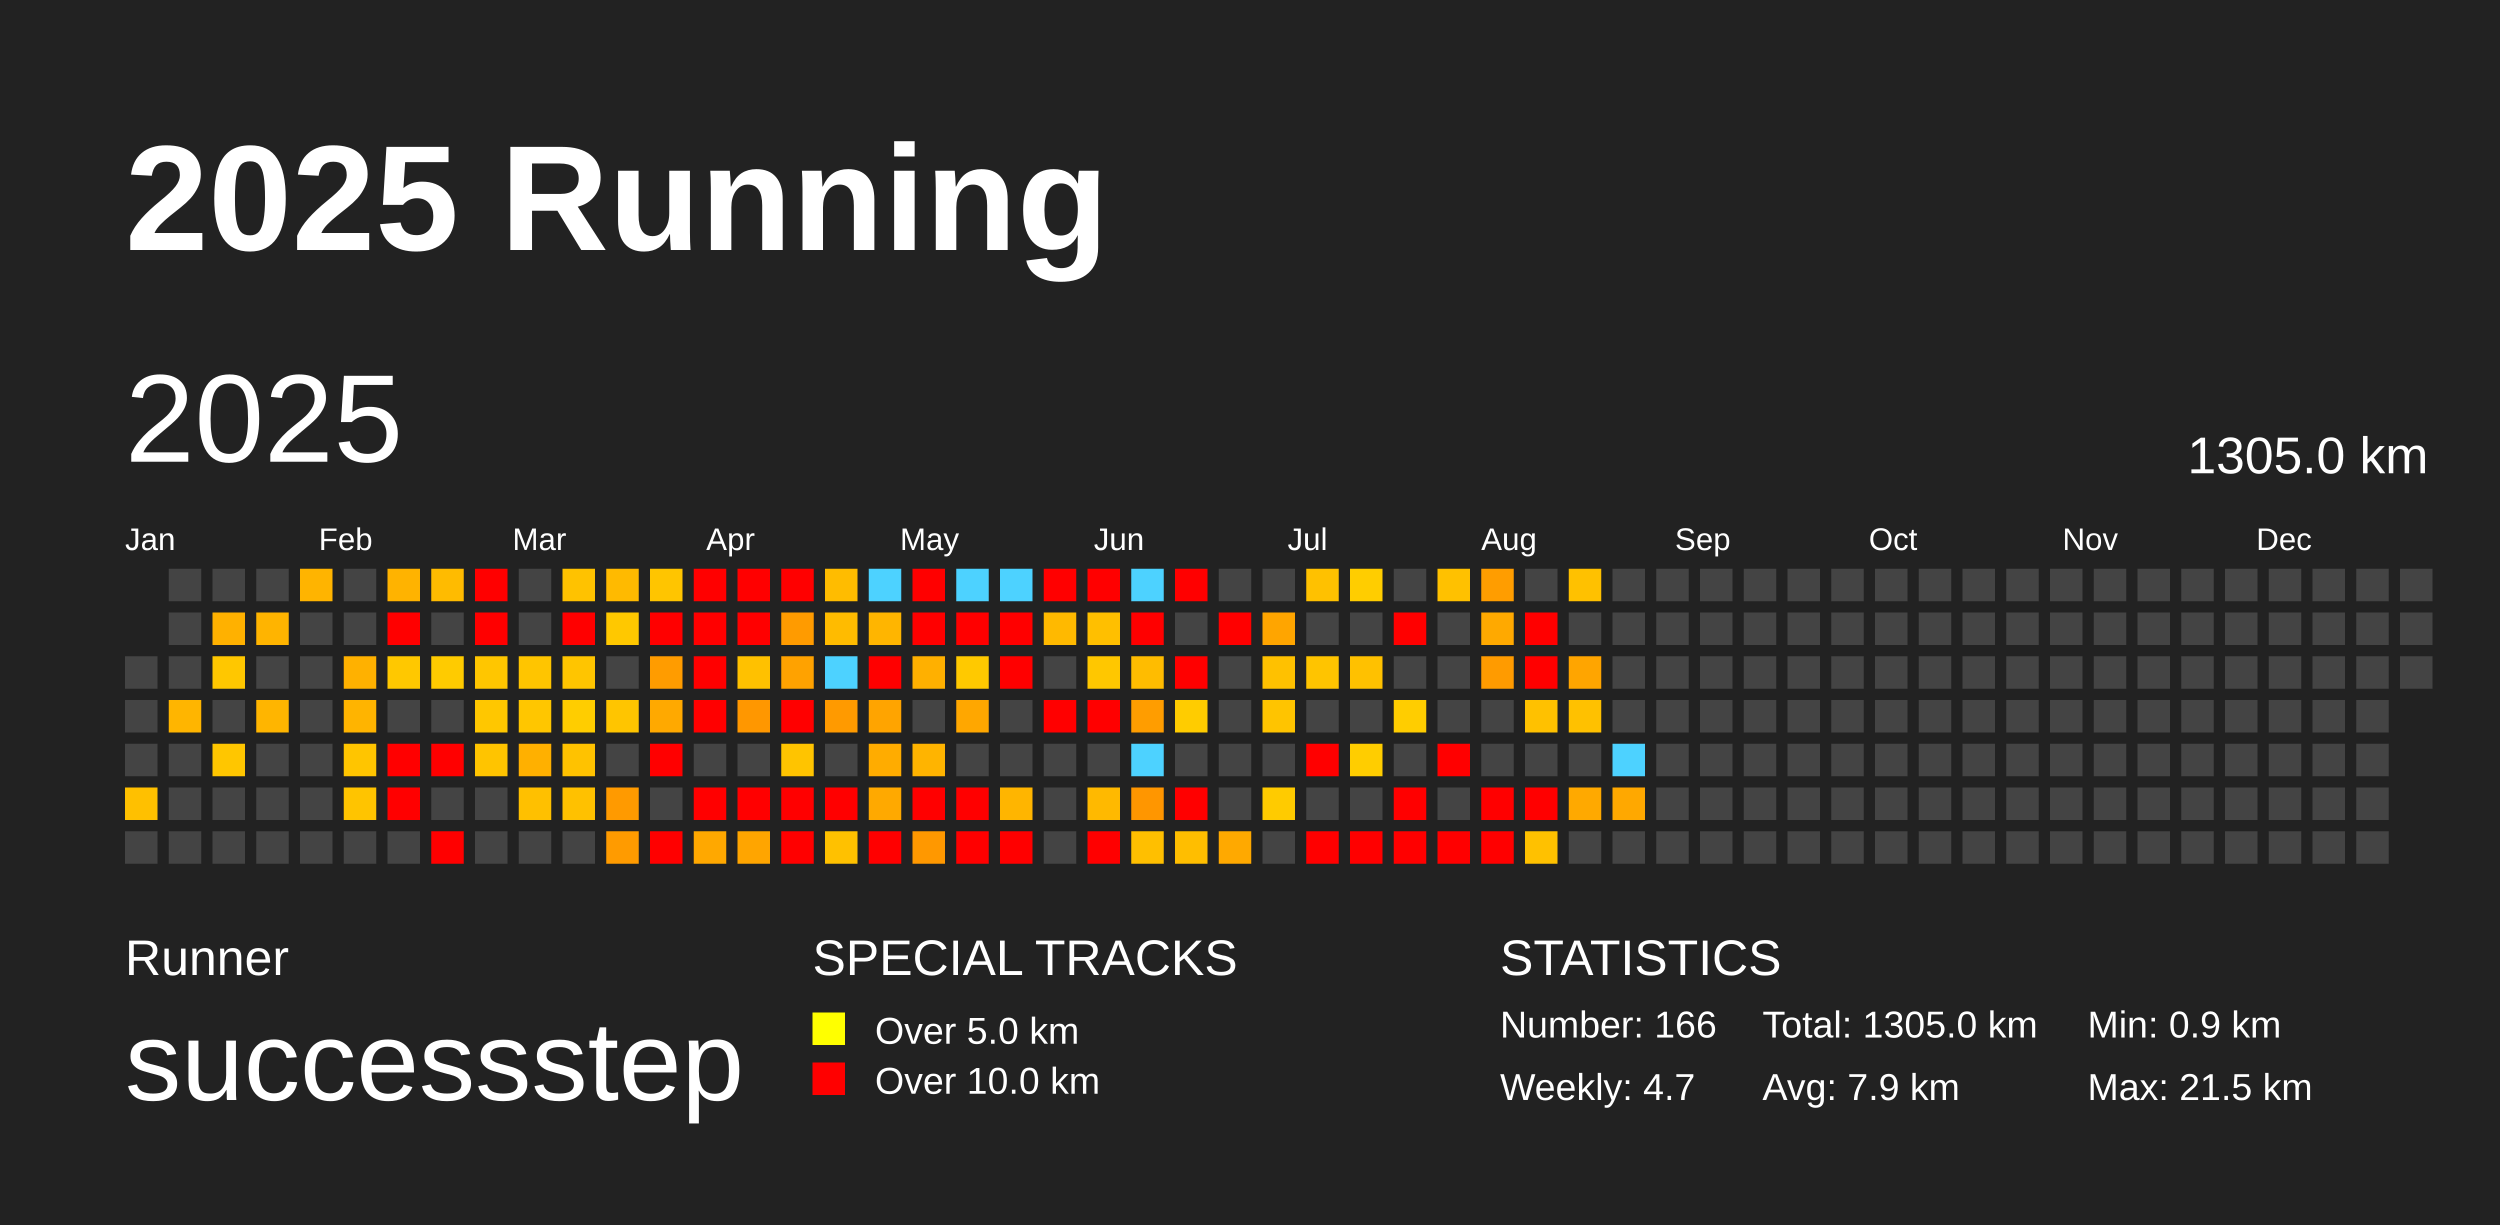
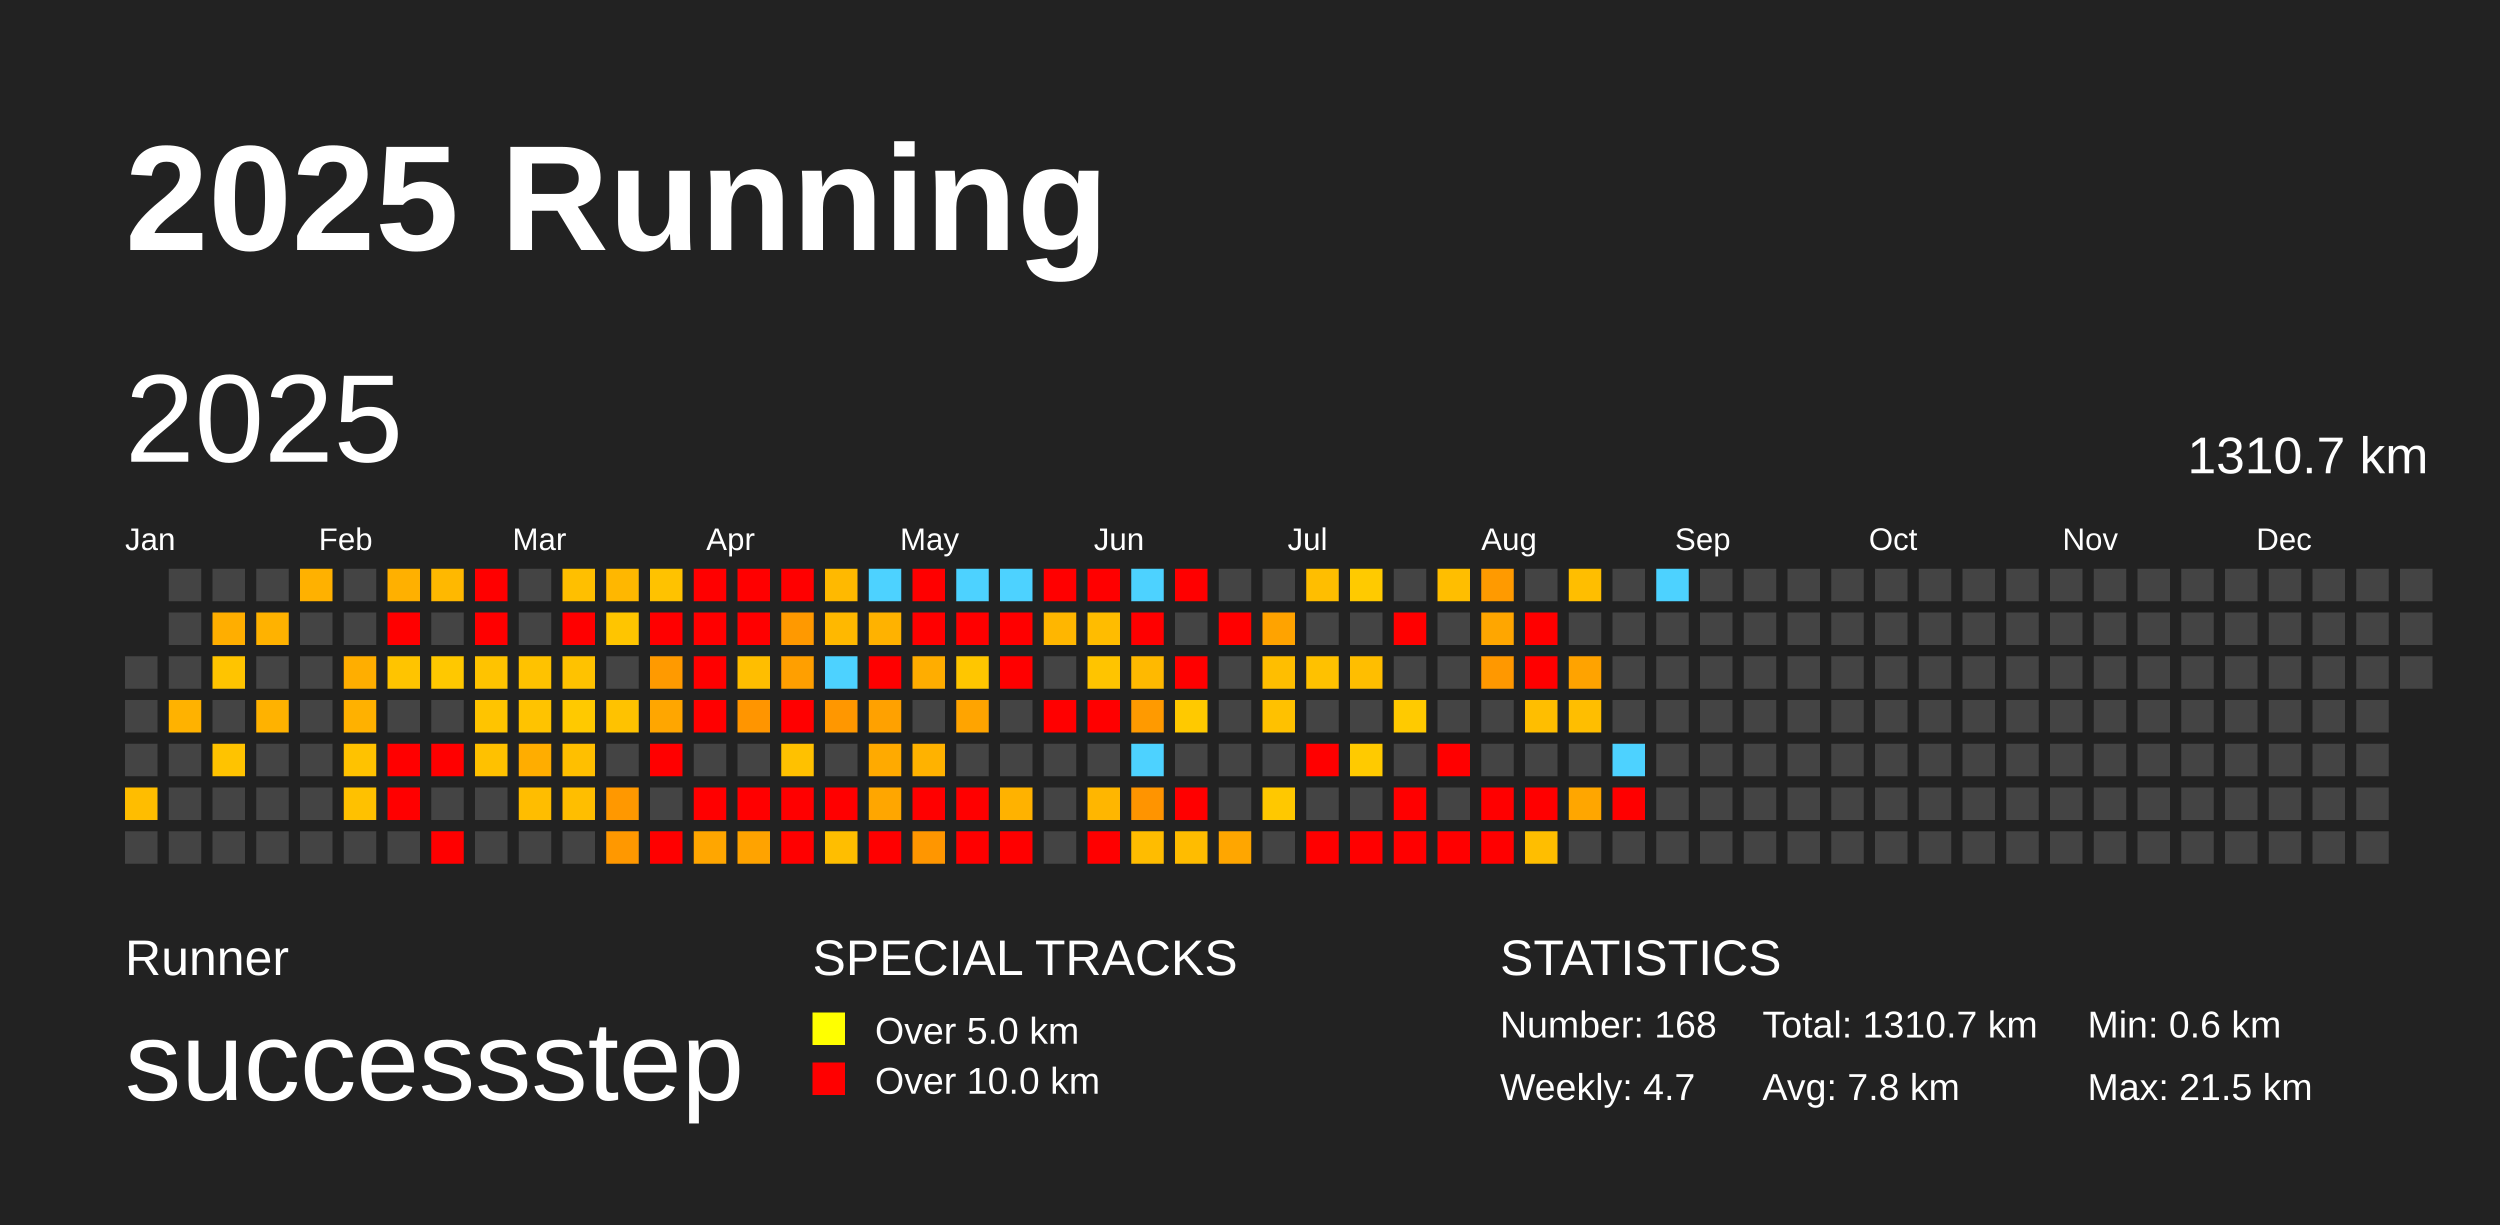
<svg xmlns="http://www.w3.org/2000/svg" baseProfile="full" height="98mm" version="1.1" viewBox="0,0,200,98" width="200mm">
  <defs />
  <rect fill="#222222" height="98" width="200" x="0" y="0" />
  <text fill="#FFFFFF" style="font-size:12px; font-family:Arial; font-weight:bold;" x="10" y="20">2025 Running</text>
  <text fill="#FFFFFF" style="font-size:4px; font-family:Arial" x="10" y="78">Runner</text>
  <text fill="#FFFFFF" style="font-size:9px; font-family:Arial" x="10" y="88">successstep</text>
  <text fill="#FFFFFF" style="font-size:4px; font-family:Arial" x="65" y="78">SPECIAL TRACKS</text>
  <rect fill="yellow" height="2.6" width="2.6" x="65" y="81" />
  <text fill="#FFFFFF" style="font-size:3px; font-family:Arial" x="70" y="83.5">Over 5.0 km</text>
  <rect fill="red" height="2.6" width="2.6" x="65" y="85" />
  <text fill="#FFFFFF" style="font-size:3px; font-family:Arial" x="70" y="87.5">Over 10.0 km</text>
  <text fill="#FFFFFF" style="font-size:4px; font-family:Arial" x="120" y="78">STATISTICS</text>
-   <text fill="#FFFFFF" style="font-size:3px; font-family:Arial" x="120" y="83">Number: 166</text>
+   <text fill="#FFFFFF" style="font-size:3px; font-family:Arial" x="120" y="83">Number: 168</text>
  <text fill="#FFFFFF" style="font-size:3px; font-family:Arial" x="120" y="88">Weekly: 4.7</text>
-   <text fill="#FFFFFF" style="font-size:3px; font-family:Arial" x="141" y="83">Total: 1305.0 km</text>
-   <text fill="#FFFFFF" style="font-size:3px; font-family:Arial" x="141" y="88">Avg: 7.9 km</text>
-   <text fill="#FFFFFF" style="font-size:3px; font-family:Arial" x="167" y="83">Min: 0.9 km</text>
+   <text fill="#FFFFFF" style="font-size:3px; font-family:Arial" x="141" y="83">Total: 1310.7 km</text>
+   <text fill="#FFFFFF" style="font-size:3px; font-family:Arial" x="141" y="88">Avg: 7.8 km</text>
+   <text fill="#FFFFFF" style="font-size:3px; font-family:Arial" x="167" y="83">Min: 0.6 km</text>
  <text fill="#FFFFFF" style="font-size:3px; font-family:Arial" x="167" y="88">Max: 21.5 km</text>
  <text dominant-baseline="hanging" fill="#FFFFFF" style="font-size:10.0px; font-family:Arial;" x="10" y="30">2025</text>
-   <text dominant-baseline="hanging" fill="#FFFFFF" style="font-size:4.125px; font-family:Arial;" x="175" y="35">1305.0 km</text>
+   <text dominant-baseline="hanging" fill="#FFFFFF" style="font-size:4.125px; font-family:Arial;" x="175" y="35">1310.7 km</text>
  <text fill="#FFFFFF" style="font-size:2.5px; font-family:Arial" x="10.0" y="44">Jan</text>
  <text fill="#FFFFFF" style="font-size:2.5px; font-family:Arial" x="25.5" y="44">Feb</text>
  <text fill="#FFFFFF" style="font-size:2.5px; font-family:Arial" x="41.0" y="44">Mar</text>
  <text fill="#FFFFFF" style="font-size:2.5px; font-family:Arial" x="56.5" y="44">Apr</text>
  <text fill="#FFFFFF" style="font-size:2.5px; font-family:Arial" x="72.0" y="44">May</text>
  <text fill="#FFFFFF" style="font-size:2.5px; font-family:Arial" x="87.5" y="44">Jun</text>
  <text fill="#FFFFFF" style="font-size:2.5px; font-family:Arial" x="103.0" y="44">Jul</text>
  <text fill="#FFFFFF" style="font-size:2.5px; font-family:Arial" x="118.5" y="44">Aug</text>
  <text fill="#FFFFFF" style="font-size:2.5px; font-family:Arial" x="134.0" y="44">Sep</text>
  <text fill="#FFFFFF" style="font-size:2.5px; font-family:Arial" x="149.5" y="44">Oct</text>
  <text fill="#FFFFFF" style="font-size:2.5px; font-family:Arial" x="165.0" y="44">Nov</text>
  <text fill="#FFFFFF" style="font-size:2.5px; font-family:Arial" x="180.5" y="44">Dec</text>
  <rect fill="#444444" height="2.6" width="2.6" x="10.0" y="52.5" />
  <rect fill="#444444" height="2.6" width="2.6" x="10.0" y="56.0" />
  <rect fill="#444444" height="2.6" width="2.6" x="10.0" y="59.5" />
-   <rect fill="#ffc000" height="2.6" width="2.6" x="10.0" y="63.0" />
+   <rect fill="#ffbd00" height="2.6" width="2.6" x="10.0" y="63.0" />
  <rect fill="#444444" height="2.6" width="2.6" x="10.0" y="66.5" />
  <rect fill="#444444" height="2.6" width="2.6" x="13.5" y="45.5" />
  <rect fill="#444444" height="2.6" width="2.6" x="13.5" y="49.0" />
  <rect fill="#444444" height="2.6" width="2.6" x="13.5" y="52.5" />
-   <rect fill="#ffb500" height="2.6" width="2.6" x="13.5" y="56.0" />
+   <rect fill="#ffb200" height="2.6" width="2.6" x="13.5" y="56.0" />
  <rect fill="#444444" height="2.6" width="2.6" x="13.5" y="59.5" />
  <rect fill="#444444" height="2.6" width="2.6" x="13.5" y="63.0" />
  <rect fill="#444444" height="2.6" width="2.6" x="13.5" y="66.5" />
  <rect fill="#444444" height="2.6" width="2.6" x="17.0" y="45.5" />
-   <rect fill="#ffb100" height="2.6" width="2.6" x="17.0" y="49.0" />
-   <rect fill="#ffc700" height="2.6" width="2.6" x="17.0" y="52.5" />
+   <rect fill="#ffae00" height="2.6" width="2.6" x="17.0" y="49.0" />
+   <rect fill="#ffc400" height="2.6" width="2.6" x="17.0" y="52.5" />
  <rect fill="#444444" height="2.6" width="2.6" x="17.0" y="56.0" />
-   <rect fill="#ffc600" height="2.6" width="2.6" x="17.0" y="59.5" />
+   <rect fill="#ffc300" height="2.6" width="2.6" x="17.0" y="59.5" />
  <rect fill="#444444" height="2.6" width="2.6" x="17.0" y="63.0" />
  <rect fill="#444444" height="2.6" width="2.6" x="17.0" y="66.5" />
  <rect fill="#444444" height="2.6" width="2.6" x="20.5" y="45.5" />
-   <rect fill="#ffb400" height="2.6" width="2.6" x="20.5" y="49.0" />
+   <rect fill="#ffb200" height="2.6" width="2.6" x="20.5" y="49.0" />
  <rect fill="#444444" height="2.6" width="2.6" x="20.5" y="52.5" />
-   <rect fill="#ffb500" height="2.6" width="2.6" x="20.5" y="56.0" />
+   <rect fill="#ffb200" height="2.6" width="2.6" x="20.5" y="56.0" />
  <rect fill="#444444" height="2.6" width="2.6" x="20.5" y="59.5" />
  <rect fill="#444444" height="2.6" width="2.6" x="20.5" y="63.0" />
  <rect fill="#444444" height="2.6" width="2.6" x="20.5" y="66.5" />
-   <rect fill="#ffb400" height="2.6" width="2.6" x="24.0" y="45.5" />
+   <rect fill="#ffb100" height="2.6" width="2.6" x="24.0" y="45.5" />
  <rect fill="#444444" height="2.6" width="2.6" x="24.0" y="49.0" />
  <rect fill="#444444" height="2.6" width="2.6" x="24.0" y="52.5" />
  <rect fill="#444444" height="2.6" width="2.6" x="24.0" y="56.0" />
  <rect fill="#444444" height="2.6" width="2.6" x="24.0" y="59.5" />
  <rect fill="#444444" height="2.6" width="2.6" x="24.0" y="63.0" />
  <rect fill="#444444" height="2.6" width="2.6" x="24.0" y="66.5" />
  <rect fill="#444444" height="2.6" width="2.6" x="27.5" y="45.5" />
  <rect fill="#444444" height="2.6" width="2.6" x="27.5" y="49.0" />
-   <rect fill="#ffb100" height="2.6" width="2.6" x="27.5" y="52.5" />
-   <rect fill="#ffb400" height="2.6" width="2.6" x="27.5" y="56.0" />
-   <rect fill="#ffc500" height="2.6" width="2.6" x="27.5" y="59.5" />
-   <rect fill="#ffc400" height="2.6" width="2.6" x="27.5" y="63.0" />
+   <rect fill="#ffae00" height="2.6" width="2.6" x="27.5" y="52.5" />
+   <rect fill="#ffb100" height="2.6" width="2.6" x="27.5" y="56.0" />
+   <rect fill="#ffc200" height="2.6" width="2.6" x="27.5" y="59.5" />
+   <rect fill="#ffc100" height="2.6" width="2.6" x="27.5" y="63.0" />
  <rect fill="#444444" height="2.6" width="2.6" x="27.5" y="66.5" />
-   <rect fill="#ffb300" height="2.6" width="2.6" x="31.0" y="45.5" />
+   <rect fill="#ffb000" height="2.6" width="2.6" x="31.0" y="45.5" />
  <rect fill="red" height="2.6" width="2.6" x="31.0" y="49.0" />
-   <rect fill="#ffc800" height="2.6" width="2.6" x="31.0" y="52.5" />
+   <rect fill="#ffc400" height="2.6" width="2.6" x="31.0" y="52.5" />
  <rect fill="#444444" height="2.6" width="2.6" x="31.0" y="56.0" />
  <rect fill="red" height="2.6" width="2.6" x="31.0" y="59.5" />
  <rect fill="red" height="2.6" width="2.6" x="31.0" y="63.0" />
  <rect fill="#444444" height="2.6" width="2.6" x="31.0" y="66.5" />
-   <rect fill="#ffbb00" height="2.6" width="2.6" x="34.5" y="45.5" />
+   <rect fill="#ffb800" height="2.6" width="2.6" x="34.5" y="45.5" />
  <rect fill="#444444" height="2.6" width="2.6" x="34.5" y="49.0" />
-   <rect fill="#ffcb00" height="2.6" width="2.6" x="34.5" y="52.5" />
+   <rect fill="#ffc800" height="2.6" width="2.6" x="34.5" y="52.5" />
  <rect fill="#444444" height="2.6" width="2.6" x="34.5" y="56.0" />
  <rect fill="red" height="2.6" width="2.6" x="34.5" y="59.5" />
  <rect fill="#444444" height="2.6" width="2.6" x="34.5" y="63.0" />
  <rect fill="red" height="2.6" width="2.6" x="34.5" y="66.5" />
  <rect fill="red" height="2.6" width="2.6" x="38.0" y="45.5" />
  <rect fill="red" height="2.6" width="2.6" x="38.0" y="49.0" />
-   <rect fill="#ffc600" height="2.6" width="2.6" x="38.0" y="52.5" />
-   <rect fill="#ffc700" height="2.6" width="2.6" x="38.0" y="56.0" />
-   <rect fill="#ffc400" height="2.6" width="2.6" x="38.0" y="59.5" />
+   <rect fill="#ffc300" height="2.6" width="2.6" x="38.0" y="52.5" />
+   <rect fill="#ffc400" height="2.6" width="2.6" x="38.0" y="56.0" />
+   <rect fill="#ffc100" height="2.6" width="2.6" x="38.0" y="59.5" />
  <rect fill="#444444" height="2.6" width="2.6" x="38.0" y="63.0" />
  <rect fill="#444444" height="2.6" width="2.6" x="38.0" y="66.5" />
  <rect fill="#444444" height="2.6" width="2.6" x="41.5" y="45.5" />
  <rect fill="#444444" height="2.6" width="2.6" x="41.5" y="49.0" />
-   <rect fill="#ffc500" height="2.6" width="2.6" x="41.5" y="52.5" />
-   <rect fill="#ffc600" height="2.6" width="2.6" x="41.5" y="56.0" />
-   <rect fill="#ffb000" height="2.6" width="2.6" x="41.5" y="59.5" />
-   <rect fill="#ffc000" height="2.6" width="2.6" x="41.5" y="63.0" />
+   <rect fill="#ffc200" height="2.6" width="2.6" x="41.5" y="52.5" />
+   <rect fill="#ffc300" height="2.6" width="2.6" x="41.5" y="56.0" />
+   <rect fill="#ffad00" height="2.6" width="2.6" x="41.5" y="59.5" />
+   <rect fill="#ffbd00" height="2.6" width="2.6" x="41.5" y="63.0" />
  <rect fill="#444444" height="2.6" width="2.6" x="41.5" y="66.5" />
-   <rect fill="#ffc200" height="2.6" width="2.6" x="45.0" y="45.5" />
+   <rect fill="#ffbf00" height="2.6" width="2.6" x="45.0" y="45.5" />
  <rect fill="red" height="2.6" width="2.6" x="45.0" y="49.0" />
-   <rect fill="#ffc500" height="2.6" width="2.6" x="45.0" y="52.5" />
-   <rect fill="#ffcd00" height="2.6" width="2.6" x="45.0" y="56.0" />
-   <rect fill="#ffc200" height="2.6" width="2.6" x="45.0" y="59.5" />
-   <rect fill="#ffc100" height="2.6" width="2.6" x="45.0" y="63.0" />
+   <rect fill="#ffc200" height="2.6" width="2.6" x="45.0" y="52.5" />
+   <rect fill="#ffc900" height="2.6" width="2.6" x="45.0" y="56.0" />
+   <rect fill="#ffbf00" height="2.6" width="2.6" x="45.0" y="59.5" />
+   <rect fill="#ffbe00" height="2.6" width="2.6" x="45.0" y="63.0" />
  <rect fill="#444444" height="2.6" width="2.6" x="45.0" y="66.5" />
-   <rect fill="#ffba00" height="2.6" width="2.6" x="48.5" y="45.5" />
-   <rect fill="#ffc800" height="2.6" width="2.6" x="48.5" y="49.0" />
+   <rect fill="#ffb700" height="2.6" width="2.6" x="48.5" y="45.5" />
+   <rect fill="#ffc500" height="2.6" width="2.6" x="48.5" y="49.0" />
  <rect fill="#444444" height="2.6" width="2.6" x="48.5" y="52.5" />
-   <rect fill="#ffc500" height="2.6" width="2.6" x="48.5" y="56.0" />
+   <rect fill="#ffc200" height="2.6" width="2.6" x="48.5" y="56.0" />
  <rect fill="#444444" height="2.6" width="2.6" x="48.5" y="59.5" />
-   <rect fill="#ff9a00" height="2.6" width="2.6" x="48.5" y="63.0" />
-   <rect fill="#ff9b00" height="2.6" width="2.6" x="48.5" y="66.5" />
-   <rect fill="#ffc500" height="2.6" width="2.6" x="52.0" y="45.5" />
+   <rect fill="#ff9800" height="2.6" width="2.6" x="48.5" y="63.0" />
+   <rect fill="#ff9800" height="2.6" width="2.6" x="48.5" y="66.5" />
+   <rect fill="#ffc200" height="2.6" width="2.6" x="52.0" y="45.5" />
  <rect fill="red" height="2.6" width="2.6" x="52.0" y="49.0" />
-   <rect fill="#ff9c00" height="2.6" width="2.6" x="52.0" y="52.5" />
-   <rect fill="#ffa900" height="2.6" width="2.6" x="52.0" y="56.0" />
+   <rect fill="#ff9a00" height="2.6" width="2.6" x="52.0" y="52.5" />
+   <rect fill="#ffa600" height="2.6" width="2.6" x="52.0" y="56.0" />
  <rect fill="red" height="2.6" width="2.6" x="52.0" y="59.5" />
  <rect fill="#444444" height="2.6" width="2.6" x="52.0" y="63.0" />
  <rect fill="red" height="2.6" width="2.6" x="52.0" y="66.5" />
  <rect fill="red" height="2.6" width="2.6" x="55.5" y="45.5" />
  <rect fill="red" height="2.6" width="2.6" x="55.5" y="49.0" />
  <rect fill="red" height="2.6" width="2.6" x="55.5" y="52.5" />
  <rect fill="red" height="2.6" width="2.6" x="55.5" y="56.0" />
  <rect fill="#444444" height="2.6" width="2.6" x="55.5" y="59.5" />
  <rect fill="red" height="2.6" width="2.6" x="55.5" y="63.0" />
-   <rect fill="#ffa800" height="2.6" width="2.6" x="55.5" y="66.5" />
+   <rect fill="#ffa600" height="2.6" width="2.6" x="55.5" y="66.5" />
  <rect fill="red" height="2.6" width="2.6" x="59.0" y="45.5" />
  <rect fill="red" height="2.6" width="2.6" x="59.0" y="49.0" />
-   <rect fill="#ffc100" height="2.6" width="2.6" x="59.0" y="52.5" />
-   <rect fill="#ff9700" height="2.6" width="2.6" x="59.0" y="56.0" />
+   <rect fill="#ffbe00" height="2.6" width="2.6" x="59.0" y="52.5" />
+   <rect fill="#ff9500" height="2.6" width="2.6" x="59.0" y="56.0" />
  <rect fill="#444444" height="2.6" width="2.6" x="59.0" y="59.5" />
  <rect fill="red" height="2.6" width="2.6" x="59.0" y="63.0" />
-   <rect fill="#ffa500" height="2.6" width="2.6" x="59.0" y="66.5" />
+   <rect fill="#ffa300" height="2.6" width="2.6" x="59.0" y="66.5" />
  <rect fill="red" height="2.6" width="2.6" x="62.5" y="45.5" />
-   <rect fill="#ff9b00" height="2.6" width="2.6" x="62.5" y="49.0" />
-   <rect fill="#ffa200" height="2.6" width="2.6" x="62.5" y="52.5" />
+   <rect fill="#ff9900" height="2.6" width="2.6" x="62.5" y="49.0" />
+   <rect fill="#ff9f00" height="2.6" width="2.6" x="62.5" y="52.5" />
  <rect fill="red" height="2.6" width="2.6" x="62.5" y="56.0" />
-   <rect fill="#ffc400" height="2.6" width="2.6" x="62.5" y="59.5" />
+   <rect fill="#ffc100" height="2.6" width="2.6" x="62.5" y="59.5" />
  <rect fill="red" height="2.6" width="2.6" x="62.5" y="63.0" />
  <rect fill="red" height="2.6" width="2.6" x="62.5" y="66.5" />
-   <rect fill="#ffbc00" height="2.6" width="2.6" x="66.0" y="45.5" />
-   <rect fill="#ffbb00" height="2.6" width="2.6" x="66.0" y="49.0" />
+   <rect fill="#ffb900" height="2.6" width="2.6" x="66.0" y="45.5" />
+   <rect fill="#ffb800" height="2.6" width="2.6" x="66.0" y="49.0" />
  <rect fill="#4dd2ff" height="2.6" width="2.6" x="66.0" y="52.5" />
-   <rect fill="#ff9a00" height="2.6" width="2.6" x="66.0" y="56.0" />
+   <rect fill="#ff9700" height="2.6" width="2.6" x="66.0" y="56.0" />
  <rect fill="#444444" height="2.6" width="2.6" x="66.0" y="59.5" />
  <rect fill="red" height="2.6" width="2.6" x="66.0" y="63.0" />
-   <rect fill="#ffc100" height="2.6" width="2.6" x="66.0" y="66.5" />
+   <rect fill="#ffbe00" height="2.6" width="2.6" x="66.0" y="66.5" />
  <rect fill="#4dd2ff" height="2.6" width="2.6" x="69.5" y="45.5" />
-   <rect fill="#ffb500" height="2.6" width="2.6" x="69.5" y="49.0" />
+   <rect fill="#ffb200" height="2.6" width="2.6" x="69.5" y="49.0" />
  <rect fill="red" height="2.6" width="2.6" x="69.5" y="52.5" />
-   <rect fill="#ffa400" height="2.6" width="2.6" x="69.5" y="56.0" />
-   <rect fill="#ffac00" height="2.6" width="2.6" x="69.5" y="59.5" />
-   <rect fill="#ffa900" height="2.6" width="2.6" x="69.5" y="63.0" />
+   <rect fill="#ffa100" height="2.6" width="2.6" x="69.5" y="56.0" />
+   <rect fill="#ffaa00" height="2.6" width="2.6" x="69.5" y="59.5" />
+   <rect fill="#ffa600" height="2.6" width="2.6" x="69.5" y="63.0" />
  <rect fill="red" height="2.6" width="2.6" x="69.5" y="66.5" />
  <rect fill="red" height="2.6" width="2.6" x="73.0" y="45.5" />
  <rect fill="red" height="2.6" width="2.6" x="73.0" y="49.0" />
-   <rect fill="#ffb000" height="2.6" width="2.6" x="73.0" y="52.5" />
+   <rect fill="#ffad00" height="2.6" width="2.6" x="73.0" y="52.5" />
  <rect fill="#444444" height="2.6" width="2.6" x="73.0" y="56.0" />
-   <rect fill="#ffb400" height="2.6" width="2.6" x="73.0" y="59.5" />
+   <rect fill="#ffb200" height="2.6" width="2.6" x="73.0" y="59.5" />
  <rect fill="red" height="2.6" width="2.6" x="73.0" y="63.0" />
-   <rect fill="#ff9800" height="2.6" width="2.6" x="73.0" y="66.5" />
+   <rect fill="#ff9600" height="2.6" width="2.6" x="73.0" y="66.5" />
  <rect fill="#4dd2ff" height="2.6" width="2.6" x="76.5" y="45.5" />
  <rect fill="red" height="2.6" width="2.6" x="76.5" y="49.0" />
-   <rect fill="#ffc900" height="2.6" width="2.6" x="76.5" y="52.5" />
-   <rect fill="#ffa700" height="2.6" width="2.6" x="76.5" y="56.0" />
+   <rect fill="#ffc600" height="2.6" width="2.6" x="76.5" y="52.5" />
+   <rect fill="#ffa400" height="2.6" width="2.6" x="76.5" y="56.0" />
  <rect fill="#444444" height="2.6" width="2.6" x="76.5" y="59.5" />
  <rect fill="red" height="2.6" width="2.6" x="76.5" y="63.0" />
  <rect fill="red" height="2.6" width="2.6" x="76.5" y="66.5" />
  <rect fill="#4dd2ff" height="2.6" width="2.6" x="80.0" y="45.5" />
  <rect fill="red" height="2.6" width="2.6" x="80.0" y="49.0" />
  <rect fill="red" height="2.6" width="2.6" x="80.0" y="52.5" />
  <rect fill="#444444" height="2.6" width="2.6" x="80.0" y="56.0" />
  <rect fill="#444444" height="2.6" width="2.6" x="80.0" y="59.5" />
-   <rect fill="#ffb500" height="2.6" width="2.6" x="80.0" y="63.0" />
+   <rect fill="#ffb200" height="2.6" width="2.6" x="80.0" y="63.0" />
  <rect fill="red" height="2.6" width="2.6" x="80.0" y="66.5" />
  <rect fill="red" height="2.6" width="2.6" x="83.5" y="45.5" />
-   <rect fill="#ffb900" height="2.6" width="2.6" x="83.5" y="49.0" />
+   <rect fill="#ffb600" height="2.6" width="2.6" x="83.5" y="49.0" />
  <rect fill="#444444" height="2.6" width="2.6" x="83.5" y="52.5" />
  <rect fill="red" height="2.6" width="2.6" x="83.5" y="56.0" />
  <rect fill="#444444" height="2.6" width="2.6" x="83.5" y="59.5" />
  <rect fill="#444444" height="2.6" width="2.6" x="83.5" y="63.0" />
  <rect fill="#444444" height="2.6" width="2.6" x="83.5" y="66.5" />
  <rect fill="red" height="2.6" width="2.6" x="87.0" y="45.5" />
-   <rect fill="#ffbf00" height="2.6" width="2.6" x="87.0" y="49.0" />
-   <rect fill="#ffc700" height="2.6" width="2.6" x="87.0" y="52.5" />
+   <rect fill="#ffbc00" height="2.6" width="2.6" x="87.0" y="49.0" />
+   <rect fill="#ffc400" height="2.6" width="2.6" x="87.0" y="52.5" />
  <rect fill="red" height="2.6" width="2.6" x="87.0" y="56.0" />
  <rect fill="#444444" height="2.6" width="2.6" x="87.0" y="59.5" />
-   <rect fill="#ffb900" height="2.6" width="2.6" x="87.0" y="63.0" />
+   <rect fill="#ffb600" height="2.6" width="2.6" x="87.0" y="63.0" />
  <rect fill="red" height="2.6" width="2.6" x="87.0" y="66.5" />
  <rect fill="#4dd2ff" height="2.6" width="2.6" x="90.5" y="45.5" />
  <rect fill="red" height="2.6" width="2.6" x="90.5" y="49.0" />
-   <rect fill="#ffbc00" height="2.6" width="2.6" x="90.5" y="52.5" />
-   <rect fill="#ff9d00" height="2.6" width="2.6" x="90.5" y="56.0" />
+   <rect fill="#ffb900" height="2.6" width="2.6" x="90.5" y="52.5" />
+   <rect fill="#ff9a00" height="2.6" width="2.6" x="90.5" y="56.0" />
  <rect fill="#4dd2ff" height="2.6" width="2.6" x="90.5" y="59.5" />
-   <rect fill="#ff9600" height="2.6" width="2.6" x="90.5" y="63.0" />
-   <rect fill="#ffbf00" height="2.6" width="2.6" x="90.5" y="66.5" />
+   <rect fill="#ff9400" height="2.6" width="2.6" x="90.5" y="63.0" />
+   <rect fill="#ffbc00" height="2.6" width="2.6" x="90.5" y="66.5" />
  <rect fill="red" height="2.6" width="2.6" x="94.0" y="45.5" />
  <rect fill="#444444" height="2.6" width="2.6" x="94.0" y="49.0" />
  <rect fill="red" height="2.6" width="2.6" x="94.0" y="52.5" />
-   <rect fill="#ffcc00" height="2.6" width="2.6" x="94.0" y="56.0" />
+   <rect fill="#ffc900" height="2.6" width="2.6" x="94.0" y="56.0" />
  <rect fill="#444444" height="2.6" width="2.6" x="94.0" y="59.5" />
  <rect fill="red" height="2.6" width="2.6" x="94.0" y="63.0" />
-   <rect fill="#ffbe00" height="2.6" width="2.6" x="94.0" y="66.5" />
+   <rect fill="#ffbc00" height="2.6" width="2.6" x="94.0" y="66.5" />
  <rect fill="#444444" height="2.6" width="2.6" x="97.5" y="45.5" />
  <rect fill="red" height="2.6" width="2.6" x="97.5" y="49.0" />
  <rect fill="#444444" height="2.6" width="2.6" x="97.5" y="52.5" />
  <rect fill="#444444" height="2.6" width="2.6" x="97.5" y="56.0" />
  <rect fill="#444444" height="2.6" width="2.6" x="97.5" y="59.5" />
  <rect fill="#444444" height="2.6" width="2.6" x="97.5" y="63.0" />
-   <rect fill="#ffa900" height="2.6" width="2.6" x="97.5" y="66.5" />
+   <rect fill="#ffa600" height="2.6" width="2.6" x="97.5" y="66.5" />
  <rect fill="#444444" height="2.6" width="2.6" x="101.0" y="45.5" />
-   <rect fill="#ffa500" height="2.6" width="2.6" x="101.0" y="49.0" />
-   <rect fill="#ffc100" height="2.6" width="2.6" x="101.0" y="52.5" />
-   <rect fill="#ffc400" height="2.6" width="2.6" x="101.0" y="56.0" />
+   <rect fill="#ffa300" height="2.6" width="2.6" x="101.0" y="49.0" />
+   <rect fill="#ffbe00" height="2.6" width="2.6" x="101.0" y="52.5" />
+   <rect fill="#ffc100" height="2.6" width="2.6" x="101.0" y="56.0" />
  <rect fill="#444444" height="2.6" width="2.6" x="101.0" y="59.5" />
-   <rect fill="#ffcb00" height="2.6" width="2.6" x="101.0" y="63.0" />
+   <rect fill="#ffc800" height="2.6" width="2.6" x="101.0" y="63.0" />
  <rect fill="#444444" height="2.6" width="2.6" x="101.0" y="66.5" />
-   <rect fill="#ffc100" height="2.6" width="2.6" x="104.5" y="45.5" />
+   <rect fill="#ffbe00" height="2.6" width="2.6" x="104.5" y="45.5" />
  <rect fill="#444444" height="2.6" width="2.6" x="104.5" y="49.0" />
-   <rect fill="#ffc400" height="2.6" width="2.6" x="104.5" y="52.5" />
+   <rect fill="#ffc100" height="2.6" width="2.6" x="104.5" y="52.5" />
  <rect fill="#444444" height="2.6" width="2.6" x="104.5" y="56.0" />
  <rect fill="red" height="2.6" width="2.6" x="104.5" y="59.5" />
  <rect fill="#444444" height="2.6" width="2.6" x="104.5" y="63.0" />
  <rect fill="red" height="2.6" width="2.6" x="104.5" y="66.5" />
-   <rect fill="#ffcd00" height="2.6" width="2.6" x="108.0" y="45.5" />
+   <rect fill="#ffca00" height="2.6" width="2.6" x="108.0" y="45.5" />
  <rect fill="#444444" height="2.6" width="2.6" x="108.0" y="49.0" />
-   <rect fill="#ffc100" height="2.6" width="2.6" x="108.0" y="52.5" />
+   <rect fill="#ffbe00" height="2.6" width="2.6" x="108.0" y="52.5" />
  <rect fill="#444444" height="2.6" width="2.6" x="108.0" y="56.0" />
-   <rect fill="#ffcd00" height="2.6" width="2.6" x="108.0" y="59.5" />
+   <rect fill="#ffca00" height="2.6" width="2.6" x="108.0" y="59.5" />
  <rect fill="#444444" height="2.6" width="2.6" x="108.0" y="63.0" />
  <rect fill="red" height="2.6" width="2.6" x="108.0" y="66.5" />
  <rect fill="#444444" height="2.6" width="2.6" x="111.5" y="45.5" />
  <rect fill="red" height="2.6" width="2.6" x="111.5" y="49.0" />
  <rect fill="#444444" height="2.6" width="2.6" x="111.5" y="52.5" />
-   <rect fill="#ffcd00" height="2.6" width="2.6" x="111.5" y="56.0" />
+   <rect fill="#ffca00" height="2.6" width="2.6" x="111.5" y="56.0" />
  <rect fill="#444444" height="2.6" width="2.6" x="111.5" y="59.5" />
  <rect fill="red" height="2.6" width="2.6" x="111.5" y="63.0" />
  <rect fill="red" height="2.6" width="2.6" x="111.5" y="66.5" />
-   <rect fill="#ffc100" height="2.6" width="2.6" x="115.0" y="45.5" />
+   <rect fill="#ffbe00" height="2.6" width="2.6" x="115.0" y="45.5" />
  <rect fill="#444444" height="2.6" width="2.6" x="115.0" y="49.0" />
  <rect fill="#444444" height="2.6" width="2.6" x="115.0" y="52.5" />
  <rect fill="#444444" height="2.6" width="2.6" x="115.0" y="56.0" />
  <rect fill="red" height="2.6" width="2.6" x="115.0" y="59.5" />
  <rect fill="#444444" height="2.6" width="2.6" x="115.0" y="63.0" />
  <rect fill="red" height="2.6" width="2.6" x="115.0" y="66.5" />
-   <rect fill="#ff9d00" height="2.6" width="2.6" x="118.5" y="45.5" />
-   <rect fill="#ffa900" height="2.6" width="2.6" x="118.5" y="49.0" />
-   <rect fill="#ff9b00" height="2.6" width="2.6" x="118.5" y="52.5" />
+   <rect fill="#ff9a00" height="2.6" width="2.6" x="118.5" y="45.5" />
+   <rect fill="#ffa600" height="2.6" width="2.6" x="118.5" y="49.0" />
+   <rect fill="#ff9800" height="2.6" width="2.6" x="118.5" y="52.5" />
  <rect fill="#444444" height="2.6" width="2.6" x="118.5" y="56.0" />
  <rect fill="#444444" height="2.6" width="2.6" x="118.5" y="59.5" />
  <rect fill="red" height="2.6" width="2.6" x="118.5" y="63.0" />
  <rect fill="red" height="2.6" width="2.6" x="118.5" y="66.5" />
  <rect fill="#444444" height="2.6" width="2.6" x="122.0" y="45.5" />
  <rect fill="red" height="2.6" width="2.6" x="122.0" y="49.0" />
  <rect fill="red" height="2.6" width="2.6" x="122.0" y="52.5" />
-   <rect fill="#ffc100" height="2.6" width="2.6" x="122.0" y="56.0" />
+   <rect fill="#ffbe00" height="2.6" width="2.6" x="122.0" y="56.0" />
  <rect fill="#444444" height="2.6" width="2.6" x="122.0" y="59.5" />
  <rect fill="red" height="2.6" width="2.6" x="122.0" y="63.0" />
-   <rect fill="#ffc100" height="2.6" width="2.6" x="122.0" y="66.5" />
-   <rect fill="#ffc100" height="2.6" width="2.6" x="125.5" y="45.5" />
+   <rect fill="#ffbe00" height="2.6" width="2.6" x="122.0" y="66.5" />
+   <rect fill="#ffbe00" height="2.6" width="2.6" x="125.5" y="45.5" />
  <rect fill="#444444" height="2.6" width="2.6" x="125.5" y="49.0" />
-   <rect fill="#ffa500" height="2.6" width="2.6" x="125.5" y="52.5" />
-   <rect fill="#ffc100" height="2.6" width="2.6" x="125.5" y="56.0" />
+   <rect fill="#ffa300" height="2.6" width="2.6" x="125.5" y="52.5" />
+   <rect fill="#ffbe00" height="2.6" width="2.6" x="125.5" y="56.0" />
  <rect fill="#444444" height="2.6" width="2.6" x="125.5" y="59.5" />
-   <rect fill="#ffa900" height="2.6" width="2.6" x="125.5" y="63.0" />
+   <rect fill="#ffa600" height="2.6" width="2.6" x="125.5" y="63.0" />
  <rect fill="#444444" height="2.6" width="2.6" x="125.5" y="66.5" />
  <rect fill="#444444" height="2.6" width="2.6" x="129.0" y="45.5" />
  <rect fill="#444444" height="2.6" width="2.6" x="129.0" y="49.0" />
  <rect fill="#444444" height="2.6" width="2.6" x="129.0" y="52.5" />
  <rect fill="#444444" height="2.6" width="2.6" x="129.0" y="56.0" />
  <rect fill="#4dd2ff" height="2.6" width="2.6" x="129.0" y="59.5" />
-   <rect fill="#ffa800" height="2.6" width="2.6" x="129.0" y="63.0" />
+   <rect fill="red" height="2.6" width="2.6" x="129.0" y="63.0" />
  <rect fill="#444444" height="2.6" width="2.6" x="129.0" y="66.5" />
-   <rect fill="#444444" height="2.6" width="2.6" x="132.5" y="45.5" />
+   <rect fill="#4dd2ff" height="2.6" width="2.6" x="132.5" y="45.5" />
  <rect fill="#444444" height="2.6" width="2.6" x="132.5" y="49.0" />
  <rect fill="#444444" height="2.6" width="2.6" x="132.5" y="52.5" />
  <rect fill="#444444" height="2.6" width="2.6" x="132.5" y="56.0" />
  <rect fill="#444444" height="2.6" width="2.6" x="132.5" y="59.5" />
  <rect fill="#444444" height="2.6" width="2.6" x="132.5" y="63.0" />
  <rect fill="#444444" height="2.6" width="2.6" x="132.5" y="66.5" />
  <rect fill="#444444" height="2.6" width="2.6" x="136.0" y="45.5" />
  <rect fill="#444444" height="2.6" width="2.6" x="136.0" y="49.0" />
  <rect fill="#444444" height="2.6" width="2.6" x="136.0" y="52.5" />
  <rect fill="#444444" height="2.6" width="2.6" x="136.0" y="56.0" />
  <rect fill="#444444" height="2.6" width="2.6" x="136.0" y="59.5" />
  <rect fill="#444444" height="2.6" width="2.6" x="136.0" y="63.0" />
  <rect fill="#444444" height="2.6" width="2.6" x="136.0" y="66.5" />
  <rect fill="#444444" height="2.6" width="2.6" x="139.5" y="45.5" />
  <rect fill="#444444" height="2.6" width="2.6" x="139.5" y="49.0" />
  <rect fill="#444444" height="2.6" width="2.6" x="139.5" y="52.5" />
  <rect fill="#444444" height="2.6" width="2.6" x="139.5" y="56.0" />
  <rect fill="#444444" height="2.6" width="2.6" x="139.5" y="59.5" />
  <rect fill="#444444" height="2.6" width="2.6" x="139.5" y="63.0" />
  <rect fill="#444444" height="2.6" width="2.6" x="139.5" y="66.5" />
  <rect fill="#444444" height="2.6" width="2.6" x="143.0" y="45.5" />
  <rect fill="#444444" height="2.6" width="2.6" x="143.0" y="49.0" />
  <rect fill="#444444" height="2.6" width="2.6" x="143.0" y="52.5" />
  <rect fill="#444444" height="2.6" width="2.6" x="143.0" y="56.0" />
  <rect fill="#444444" height="2.6" width="2.6" x="143.0" y="59.5" />
  <rect fill="#444444" height="2.6" width="2.6" x="143.0" y="63.0" />
  <rect fill="#444444" height="2.6" width="2.6" x="143.0" y="66.5" />
  <rect fill="#444444" height="2.6" width="2.6" x="146.5" y="45.5" />
  <rect fill="#444444" height="2.6" width="2.6" x="146.5" y="49.0" />
  <rect fill="#444444" height="2.6" width="2.6" x="146.5" y="52.5" />
  <rect fill="#444444" height="2.6" width="2.6" x="146.5" y="56.0" />
  <rect fill="#444444" height="2.6" width="2.6" x="146.5" y="59.5" />
  <rect fill="#444444" height="2.6" width="2.6" x="146.5" y="63.0" />
  <rect fill="#444444" height="2.6" width="2.6" x="146.5" y="66.5" />
  <rect fill="#444444" height="2.6" width="2.6" x="150.0" y="45.5" />
  <rect fill="#444444" height="2.6" width="2.6" x="150.0" y="49.0" />
  <rect fill="#444444" height="2.6" width="2.6" x="150.0" y="52.5" />
  <rect fill="#444444" height="2.6" width="2.6" x="150.0" y="56.0" />
  <rect fill="#444444" height="2.6" width="2.6" x="150.0" y="59.5" />
  <rect fill="#444444" height="2.6" width="2.6" x="150.0" y="63.0" />
  <rect fill="#444444" height="2.6" width="2.6" x="150.0" y="66.5" />
  <rect fill="#444444" height="2.6" width="2.6" x="153.5" y="45.5" />
  <rect fill="#444444" height="2.6" width="2.6" x="153.5" y="49.0" />
  <rect fill="#444444" height="2.6" width="2.6" x="153.5" y="52.5" />
  <rect fill="#444444" height="2.6" width="2.6" x="153.5" y="56.0" />
  <rect fill="#444444" height="2.6" width="2.6" x="153.5" y="59.5" />
  <rect fill="#444444" height="2.6" width="2.6" x="153.5" y="63.0" />
  <rect fill="#444444" height="2.6" width="2.6" x="153.5" y="66.5" />
  <rect fill="#444444" height="2.6" width="2.6" x="157.0" y="45.5" />
  <rect fill="#444444" height="2.6" width="2.6" x="157.0" y="49.0" />
  <rect fill="#444444" height="2.6" width="2.6" x="157.0" y="52.5" />
  <rect fill="#444444" height="2.6" width="2.6" x="157.0" y="56.0" />
  <rect fill="#444444" height="2.6" width="2.6" x="157.0" y="59.5" />
  <rect fill="#444444" height="2.6" width="2.6" x="157.0" y="63.0" />
  <rect fill="#444444" height="2.6" width="2.6" x="157.0" y="66.5" />
  <rect fill="#444444" height="2.6" width="2.6" x="160.5" y="45.5" />
  <rect fill="#444444" height="2.6" width="2.6" x="160.5" y="49.0" />
  <rect fill="#444444" height="2.6" width="2.6" x="160.5" y="52.5" />
  <rect fill="#444444" height="2.6" width="2.6" x="160.5" y="56.0" />
  <rect fill="#444444" height="2.6" width="2.6" x="160.5" y="59.5" />
  <rect fill="#444444" height="2.6" width="2.6" x="160.5" y="63.0" />
  <rect fill="#444444" height="2.6" width="2.6" x="160.5" y="66.5" />
  <rect fill="#444444" height="2.6" width="2.6" x="164.0" y="45.5" />
  <rect fill="#444444" height="2.6" width="2.6" x="164.0" y="49.0" />
  <rect fill="#444444" height="2.6" width="2.6" x="164.0" y="52.5" />
  <rect fill="#444444" height="2.6" width="2.6" x="164.0" y="56.0" />
  <rect fill="#444444" height="2.6" width="2.6" x="164.0" y="59.5" />
  <rect fill="#444444" height="2.6" width="2.6" x="164.0" y="63.0" />
  <rect fill="#444444" height="2.6" width="2.6" x="164.0" y="66.5" />
  <rect fill="#444444" height="2.6" width="2.6" x="167.5" y="45.5" />
  <rect fill="#444444" height="2.6" width="2.6" x="167.5" y="49.0" />
  <rect fill="#444444" height="2.6" width="2.6" x="167.5" y="52.5" />
  <rect fill="#444444" height="2.6" width="2.6" x="167.5" y="56.0" />
  <rect fill="#444444" height="2.6" width="2.6" x="167.5" y="59.5" />
  <rect fill="#444444" height="2.6" width="2.6" x="167.5" y="63.0" />
  <rect fill="#444444" height="2.6" width="2.6" x="167.5" y="66.5" />
  <rect fill="#444444" height="2.6" width="2.6" x="171.0" y="45.5" />
  <rect fill="#444444" height="2.6" width="2.6" x="171.0" y="49.0" />
  <rect fill="#444444" height="2.6" width="2.6" x="171.0" y="52.5" />
  <rect fill="#444444" height="2.6" width="2.6" x="171.0" y="56.0" />
  <rect fill="#444444" height="2.6" width="2.6" x="171.0" y="59.5" />
  <rect fill="#444444" height="2.6" width="2.6" x="171.0" y="63.0" />
  <rect fill="#444444" height="2.6" width="2.6" x="171.0" y="66.5" />
  <rect fill="#444444" height="2.6" width="2.6" x="174.5" y="45.5" />
  <rect fill="#444444" height="2.6" width="2.6" x="174.5" y="49.0" />
  <rect fill="#444444" height="2.6" width="2.6" x="174.5" y="52.5" />
  <rect fill="#444444" height="2.6" width="2.6" x="174.5" y="56.0" />
  <rect fill="#444444" height="2.6" width="2.6" x="174.5" y="59.5" />
  <rect fill="#444444" height="2.6" width="2.6" x="174.5" y="63.0" />
  <rect fill="#444444" height="2.6" width="2.6" x="174.5" y="66.5" />
  <rect fill="#444444" height="2.6" width="2.6" x="178.0" y="45.5" />
  <rect fill="#444444" height="2.6" width="2.6" x="178.0" y="49.0" />
  <rect fill="#444444" height="2.6" width="2.6" x="178.0" y="52.5" />
  <rect fill="#444444" height="2.6" width="2.6" x="178.0" y="56.0" />
  <rect fill="#444444" height="2.6" width="2.6" x="178.0" y="59.5" />
  <rect fill="#444444" height="2.6" width="2.6" x="178.0" y="63.0" />
  <rect fill="#444444" height="2.6" width="2.6" x="178.0" y="66.5" />
  <rect fill="#444444" height="2.6" width="2.6" x="181.5" y="45.5" />
  <rect fill="#444444" height="2.6" width="2.6" x="181.5" y="49.0" />
  <rect fill="#444444" height="2.6" width="2.6" x="181.5" y="52.5" />
  <rect fill="#444444" height="2.6" width="2.6" x="181.5" y="56.0" />
  <rect fill="#444444" height="2.6" width="2.6" x="181.5" y="59.5" />
  <rect fill="#444444" height="2.6" width="2.6" x="181.5" y="63.0" />
  <rect fill="#444444" height="2.6" width="2.6" x="181.5" y="66.5" />
  <rect fill="#444444" height="2.6" width="2.6" x="185.0" y="45.5" />
  <rect fill="#444444" height="2.6" width="2.6" x="185.0" y="49.0" />
  <rect fill="#444444" height="2.6" width="2.6" x="185.0" y="52.5" />
  <rect fill="#444444" height="2.6" width="2.6" x="185.0" y="56.0" />
  <rect fill="#444444" height="2.6" width="2.6" x="185.0" y="59.5" />
  <rect fill="#444444" height="2.6" width="2.6" x="185.0" y="63.0" />
  <rect fill="#444444" height="2.6" width="2.6" x="185.0" y="66.5" />
  <rect fill="#444444" height="2.6" width="2.6" x="188.5" y="45.5" />
  <rect fill="#444444" height="2.6" width="2.6" x="188.5" y="49.0" />
  <rect fill="#444444" height="2.6" width="2.6" x="188.5" y="52.5" />
  <rect fill="#444444" height="2.6" width="2.6" x="188.5" y="56.0" />
  <rect fill="#444444" height="2.6" width="2.6" x="188.5" y="59.5" />
  <rect fill="#444444" height="2.6" width="2.6" x="188.5" y="63.0" />
  <rect fill="#444444" height="2.6" width="2.6" x="188.5" y="66.5" />
  <rect fill="#444444" height="2.6" width="2.6" x="192.0" y="45.5" />
  <rect fill="#444444" height="2.6" width="2.6" x="192.0" y="49.0" />
  <rect fill="#444444" height="2.6" width="2.6" x="192.0" y="52.5" />
</svg>
